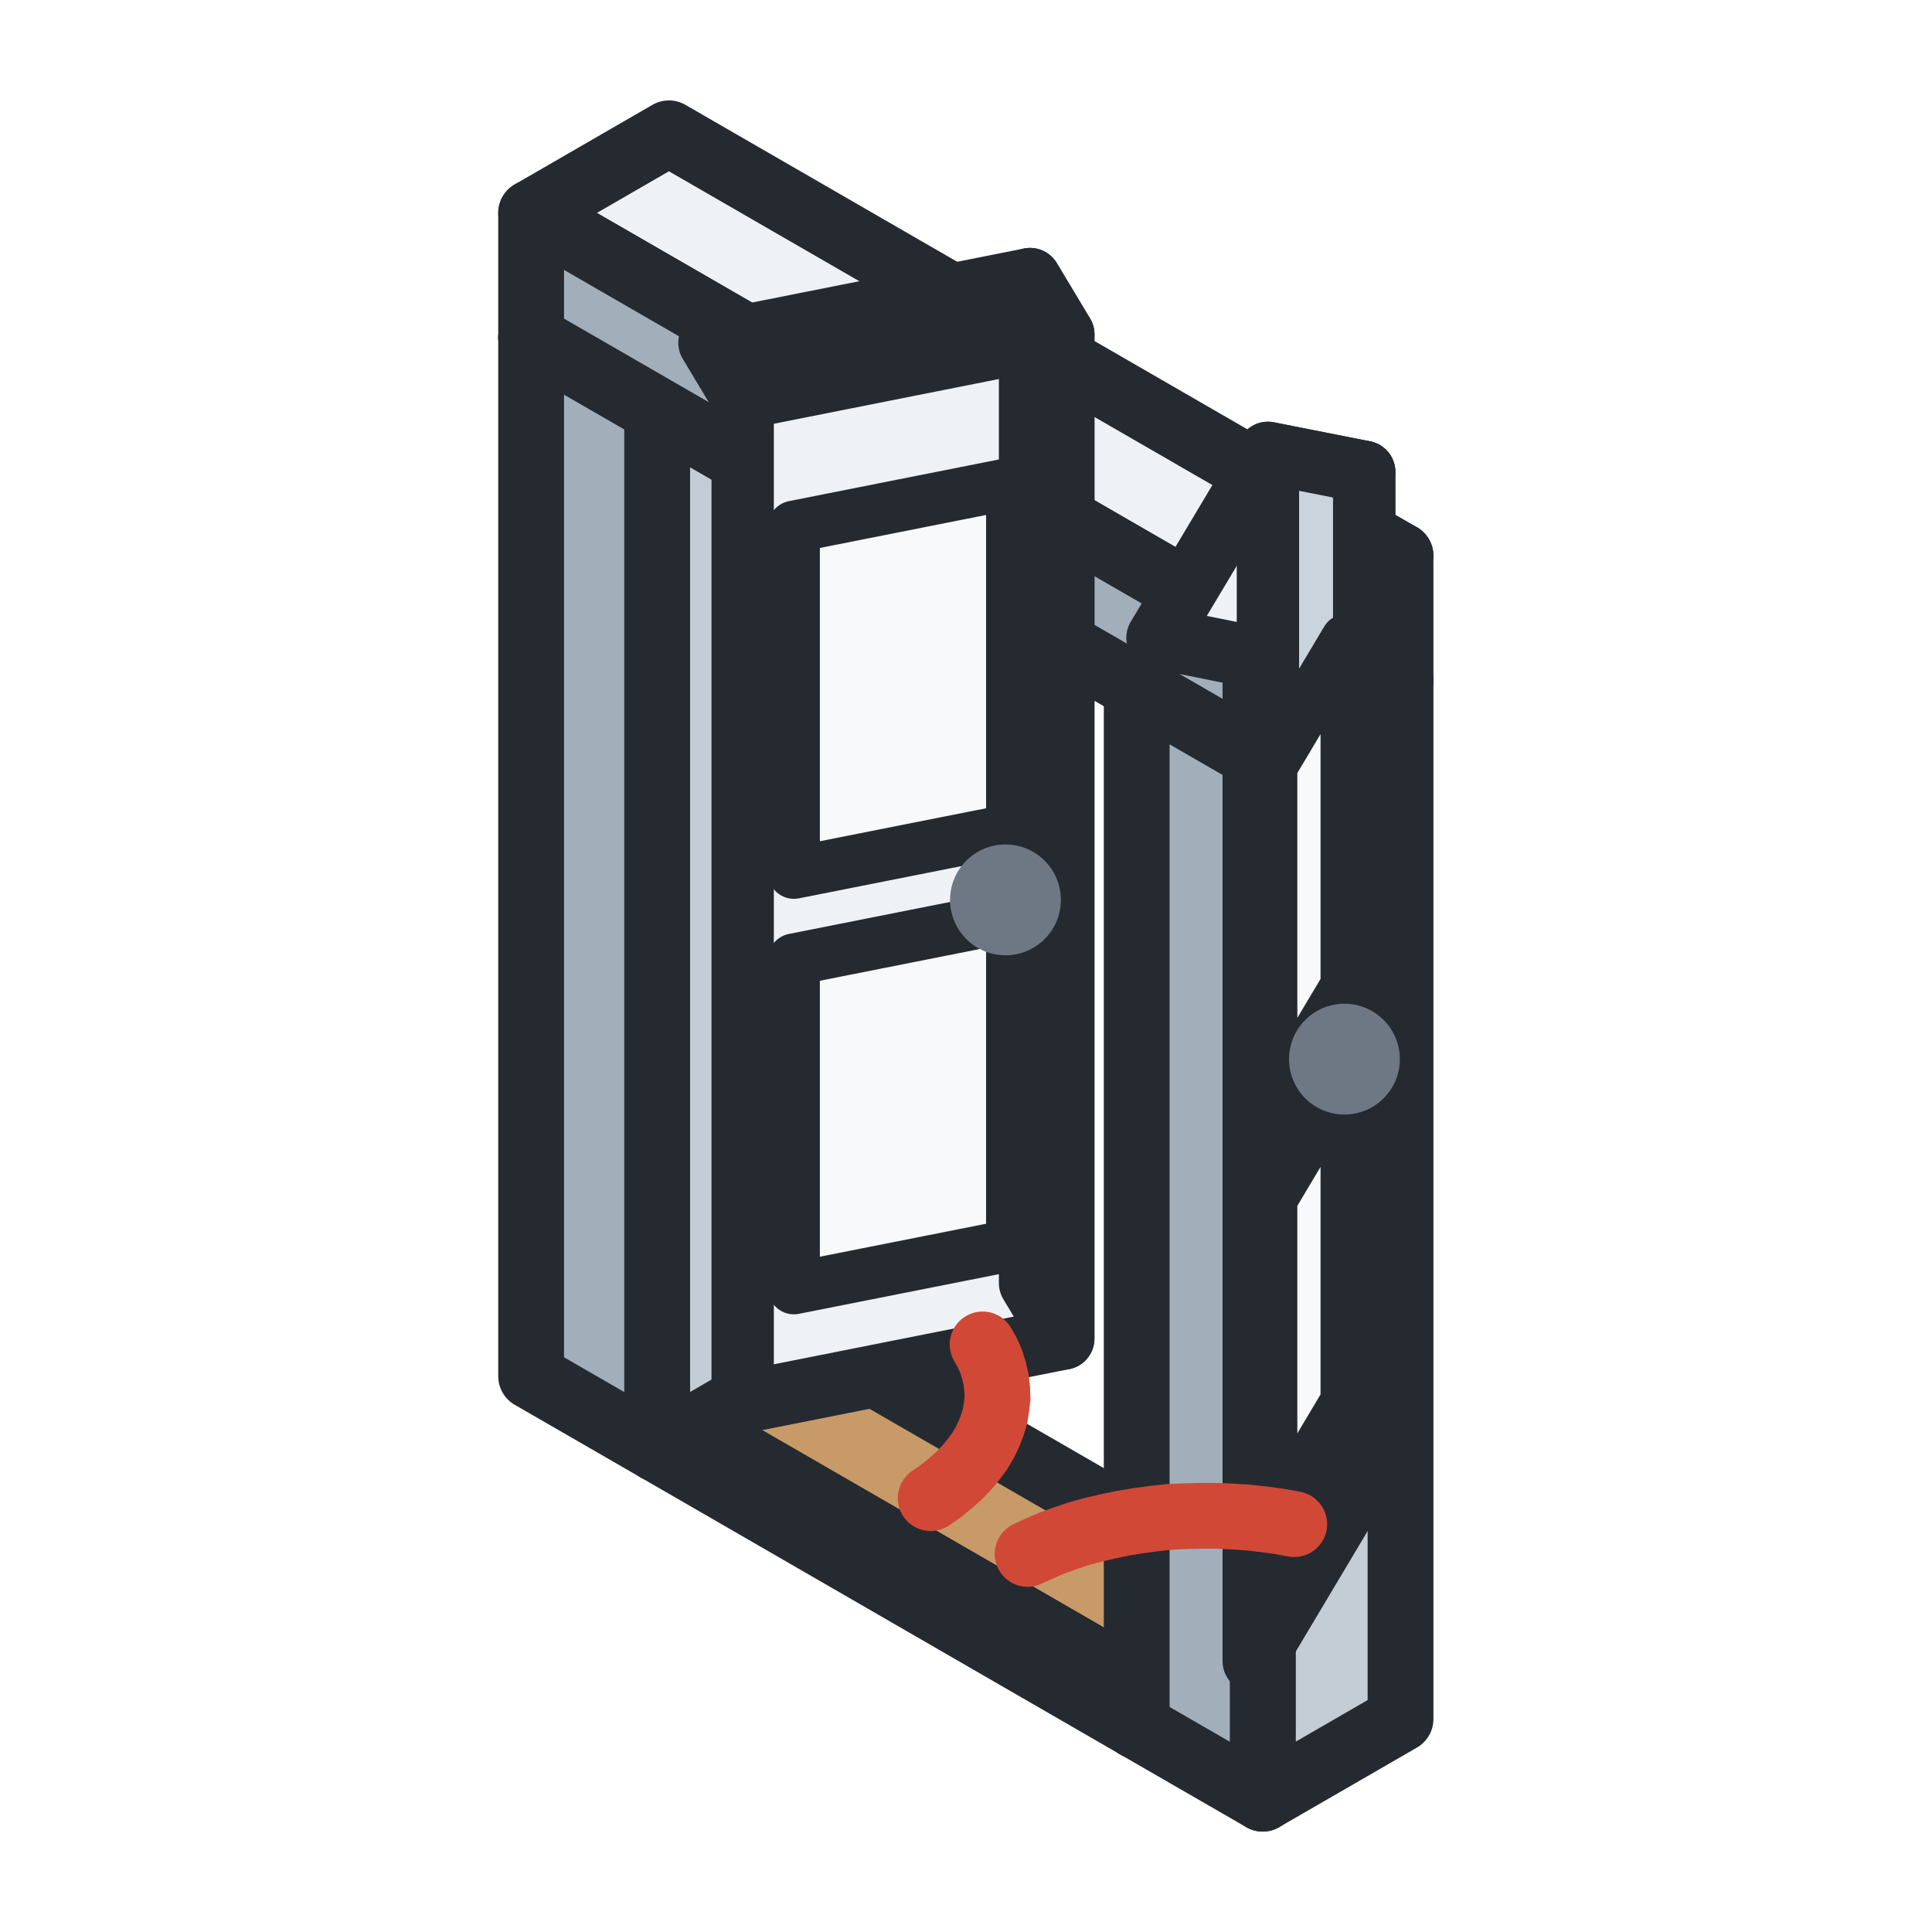
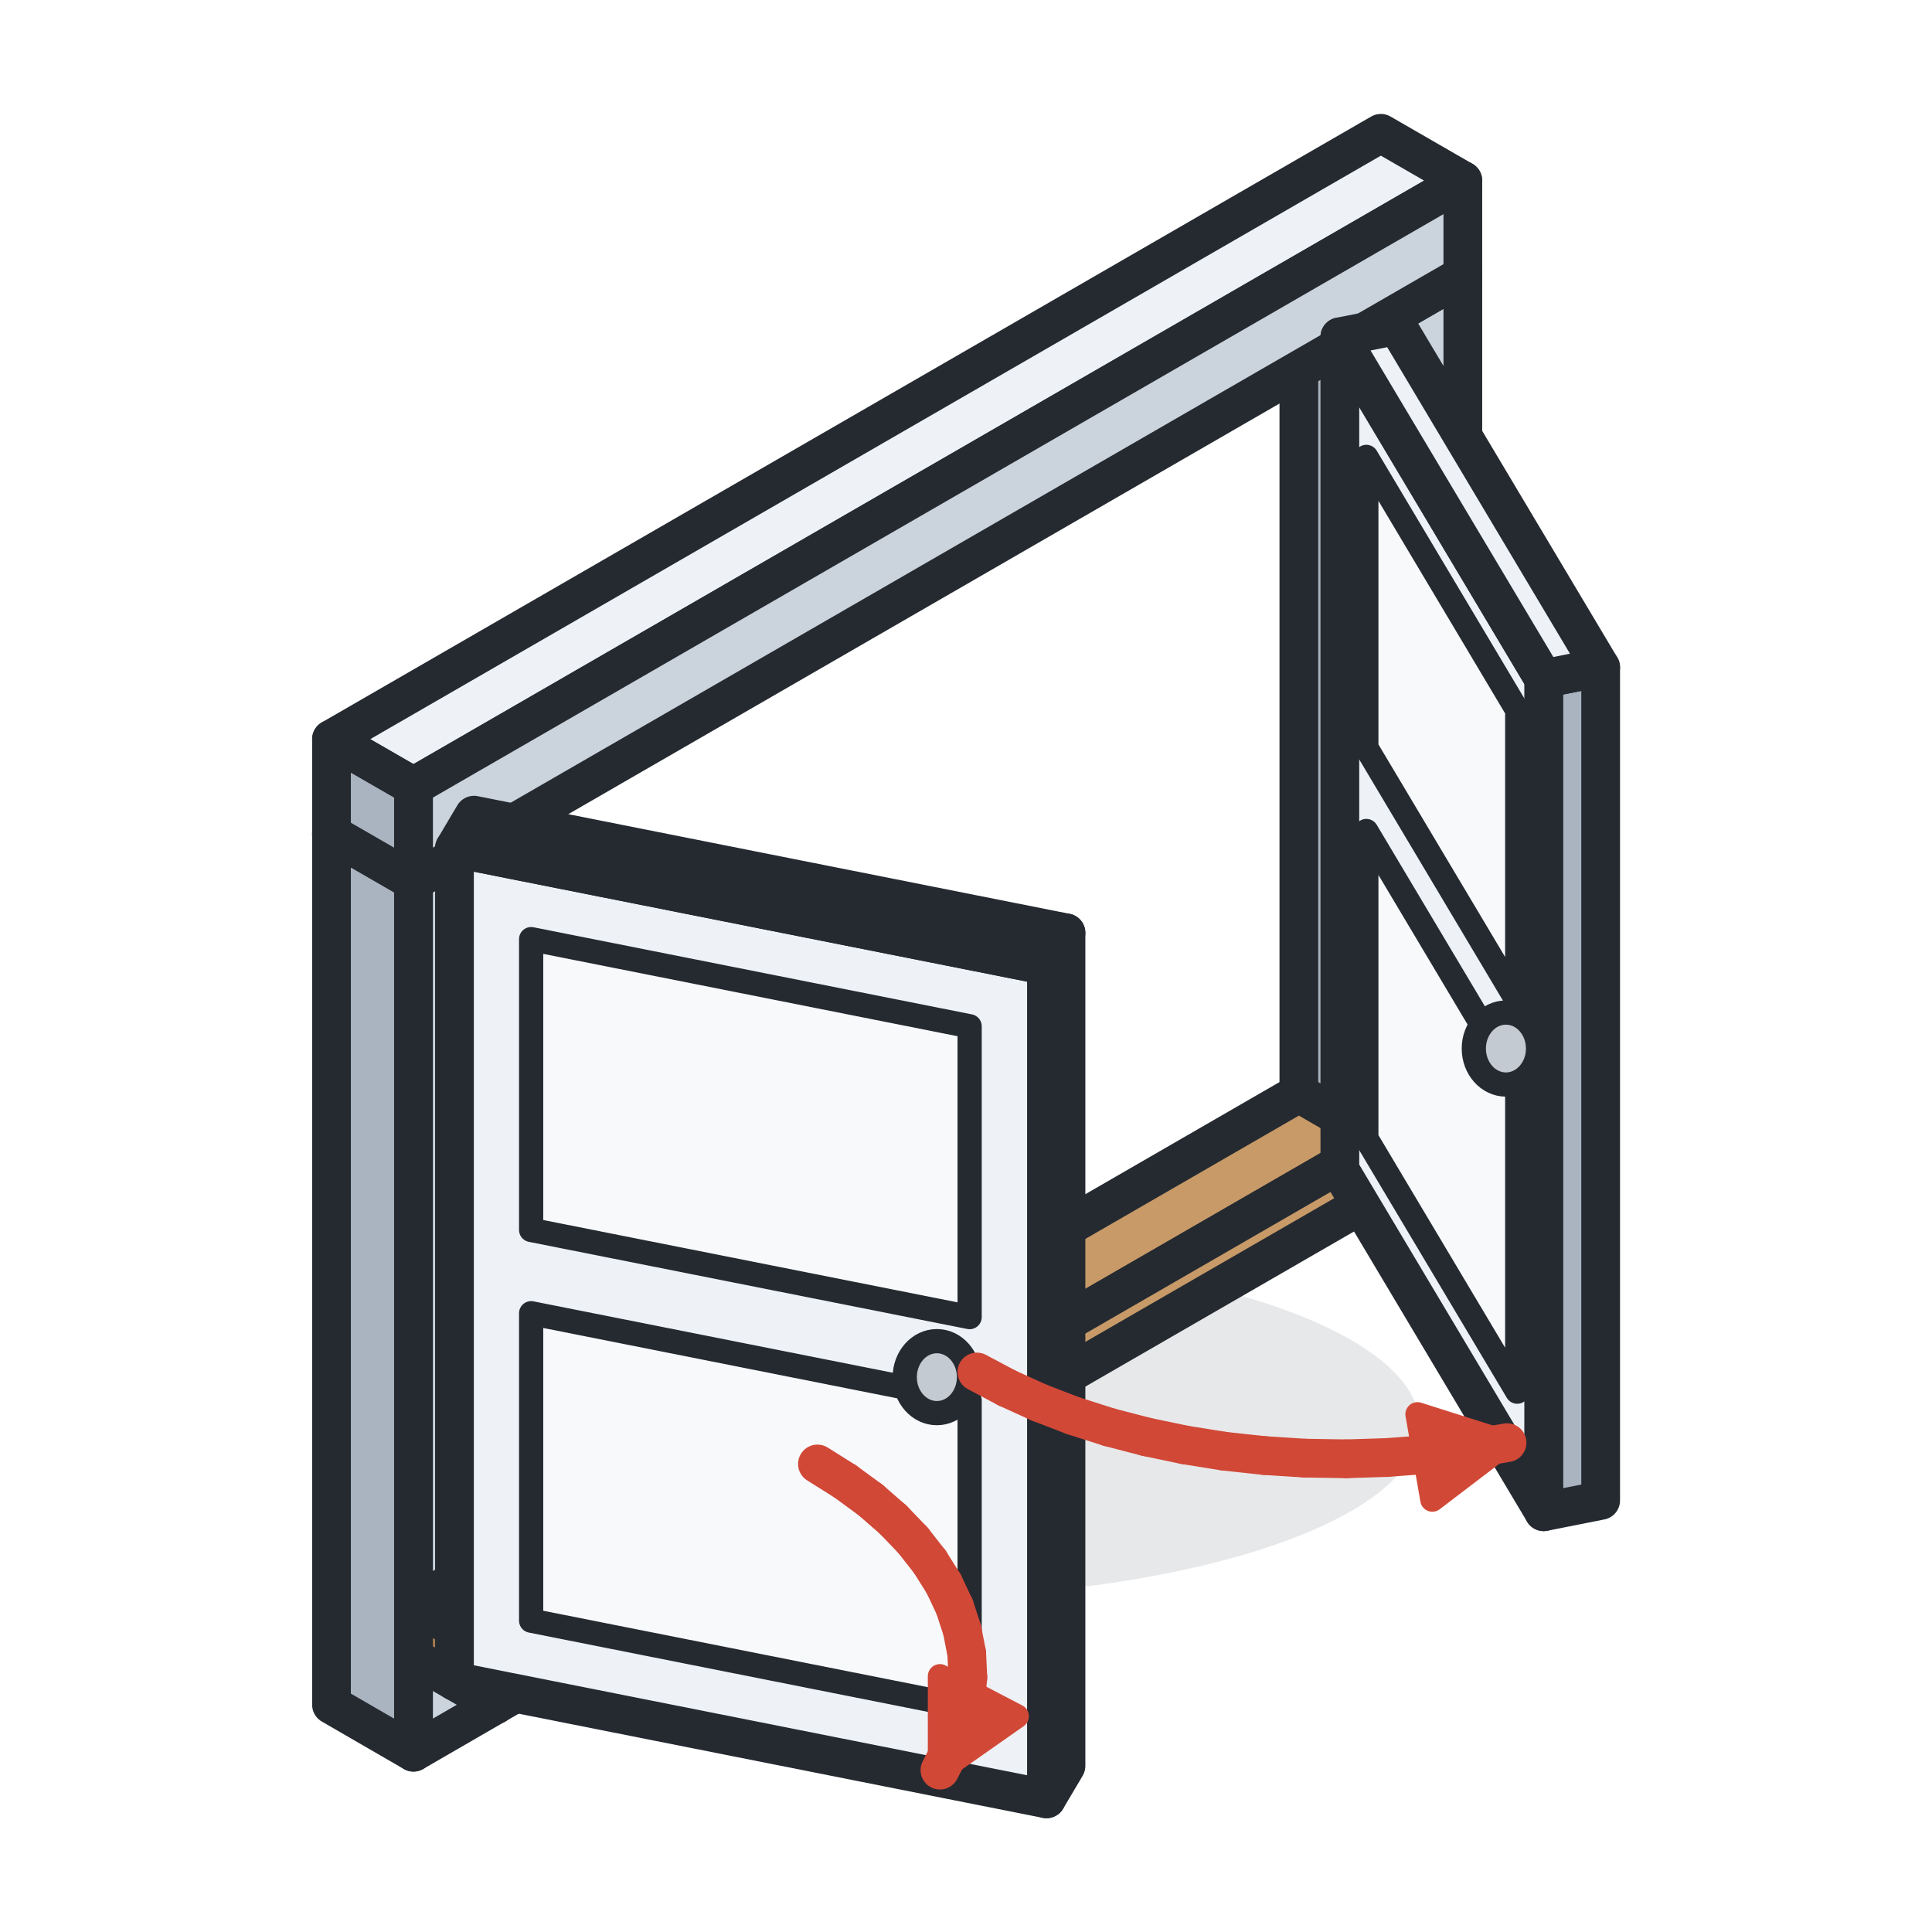
- <svg xmlns="http://www.w3.org/2000/svg" viewBox="-22.96 -39.55 55.80 55.80">
-   <polygon points="0.00,-1.20 13.86,6.80 9.87,9.10 -3.98,1.10" fill="#C79A68" stroke="#252A31" stroke-width="1.9" stroke-linejoin="round" />
-   <polygon points="13.86,8.00 9.87,10.30 9.87,9.10 13.86,6.80" fill="#A87C4E" stroke="#252A31" stroke-width="1.9" stroke-linejoin="round" />
-   <polygon points="-3.98,2.30 9.87,10.30 9.87,9.10 -3.98,1.10" fill="#A87C4E" stroke="#252A31" stroke-width="1.9" stroke-linejoin="round" />
-   <polygon points="-3.64,-32.10 0.00,-30.00 -3.98,-27.70 -7.62,-29.80" fill="#EEF1F5" stroke="#252A31" stroke-width="1.9" stroke-linejoin="round" />
-   <polygon points="0.00,0.00 -3.98,2.30 -3.98,-27.70 0.00,-30.00" fill="#C4CCD5" stroke="#252A31" stroke-width="1.9" stroke-linejoin="round" />
-   <polygon points="-7.62,0.20 -3.98,2.30 -3.98,-27.70 -7.62,-29.80" fill="#A2AEBA" stroke="#252A31" stroke-width="1.9" stroke-linejoin="round" />
-   <polygon points="13.86,-22.00 17.49,-19.90 13.51,-17.60 9.87,-19.70" fill="#EEF1F5" stroke="#252A31" stroke-width="1.9" stroke-linejoin="round" />
-   <polygon points="17.49,10.10 13.51,12.40 13.51,-17.60 17.49,-19.90" fill="#C4CCD5" stroke="#252A31" stroke-width="1.9" stroke-linejoin="round" />
-   <polygon points="9.87,10.30 13.51,12.40 13.51,-17.60 9.87,-19.70" fill="#A2AEBA" stroke="#252A31" stroke-width="1.9" stroke-linejoin="round" />
-   <polygon points="-3.64,-35.70 17.49,-23.50 13.51,-21.20 -7.62,-33.40" fill="#EEF1F5" stroke="#252A31" stroke-width="1.9" stroke-linejoin="round" />
-   <polygon points="17.49,-19.90 13.51,-17.60 13.51,-21.20 17.49,-23.50" fill="#C4CCD5" stroke="#252A31" stroke-width="1.9" stroke-linejoin="round" />
-   <polygon points="-7.62,-29.80 13.51,-17.60 13.51,-21.20 -7.62,-33.40" fill="#A2AEBA" stroke="#252A31" stroke-width="1.9" stroke-linejoin="round" />
-   <polygon points="-1.51,-28.05 7.75,-29.89 6.79,-31.49 -2.47,-29.65" fill="#EEF1F5" stroke="#252A31" stroke-width="1.8" stroke-linejoin="round" />
-   <polygon points="-1.51,0.95 7.75,-0.89 7.75,-29.89 -1.51,-28.05" fill="#EEF1F5" stroke="#252A31" stroke-width="1.8" stroke-linejoin="round" />
-   <polygon points="7.75,-0.89 6.79,-2.49 6.79,-31.49 7.75,-29.89" fill="#CBD3DC" stroke="#252A31" stroke-width="1.8" stroke-linejoin="round" />
-   <polygon points="-0.03,-2.34 6.27,-3.59 6.27,-13.09 -0.03,-11.84" fill="#F7F9FB" stroke="#252A31" stroke-width="1.5" stroke-linejoin="round" />
-   <polygon points="-0.03,-14.34 6.27,-15.59 6.27,-25.59 -0.03,-24.34" fill="#F7F9FB" stroke="#252A31" stroke-width="1.5" stroke-linejoin="round" />
-   <circle cx="6.08" cy="-13.56" r="1.6" fill="#6E7884" />
-   <polygon points="13.25,-20.57 16.44,-25.92 13.66,-26.47 10.47,-21.13" fill="#EEF1F5" stroke="#252A31" stroke-width="1.8" stroke-linejoin="round" />
-   <polygon points="13.25,8.43 16.44,3.08 16.44,-25.92 13.25,-20.57" fill="#EEF1F5" stroke="#252A31" stroke-width="1.8" stroke-linejoin="round" />
-   <polygon points="16.44,3.08 13.66,2.53 13.66,-26.47 16.44,-25.92" fill="#CBD3DC" stroke="#252A31" stroke-width="1.8" stroke-linejoin="round" />
-   <polygon points="13.76,4.57 15.93,0.93 15.93,-8.57 13.76,-4.93" fill="#F7F9FB" stroke="#252A31" stroke-width="1.5" stroke-linejoin="round" />
-   <polygon points="13.76,-7.43 15.93,-11.07 15.93,-21.07 13.76,-17.43" fill="#F7F9FB" stroke="#252A31" stroke-width="1.5" stroke-linejoin="round" />
-   <circle cx="15.87" cy="-8.96" r="1.6" fill="#6E7884" />
-   <path d="M 5.42 -0.72 L 5.56 -0.47 L 5.67 -0.22 L 5.75 0.04 L 5.81 0.30 L 5.84 0.57 L 5.85 0.83 L 5.82 1.09 L 5.78 1.35 L 5.70 1.61 L 5.60 1.87 L 5.48 2.12 L 5.33 2.37 L 5.15 2.61 L 4.95 2.85 L 4.73 3.08 L 4.48 3.30 L 4.21 3.52 L 3.92 3.72" fill="none" stroke="#D14836" stroke-width="1.9" stroke-linecap="round" />
-   <path d="M 3.92 3.72 L 4.24 2.66 L 5.62 3.09 Z" fill="#D14836" />
-   <path d="M 14.42 4.47 L 13.98 4.39 L 13.54 4.33 L 13.09 4.28 L 12.64 4.25 L 12.18 4.23 L 11.73 4.23 L 11.27 4.24 L 10.82 4.26 L 10.37 4.31 L 9.92 4.37 L 9.49 4.44 L 9.06 4.53 L 8.63 4.63 L 8.22 4.74 L 7.83 4.87 L 7.44 5.01 L 7.07 5.17 L 6.72 5.33" fill="none" stroke="#D14836" stroke-width="1.9" stroke-linecap="round" />
-   <path d="M 6.72 5.33 L 8.55 5.15 L 7.82 4.35 Z" fill="#D14836" />
+ <svg xmlns="http://www.w3.org/2000/svg" viewBox="0.14 0.14 119.71 119.71">
+   <ellipse cx="55.73" cy="88.47" rx="32.38" ry="10.69" fill="#0B1220" opacity="0.1" />
+   <polygon points="85.70,14.27 90.78,17.20 85.70,20.13 80.62,17.20" fill="#EEF1F5" stroke="#252A31" stroke-width="2.4" stroke-linejoin="round" />
+   <polygon points="90.78,71.17 85.70,74.10 85.70,20.13 90.78,17.20" fill="#CBD3DC" stroke="#252A31" stroke-width="2.4" stroke-linejoin="round" />
+   <polygon points="80.62,71.17 85.70,74.10 85.70,20.13 80.62,17.20" fill="#A9B4C0" stroke="#252A31" stroke-width="2.4" stroke-linejoin="round" />
+   <polygon points="25.76,48.87 30.84,51.81 25.76,54.74 20.68,51.81" fill="#EEF1F5" stroke="#252A31" stroke-width="2.4" stroke-linejoin="round" />
+   <polygon points="30.84,105.77 25.76,108.71 25.76,54.74 30.84,51.81" fill="#CBD3DC" stroke="#252A31" stroke-width="2.4" stroke-linejoin="round" />
+   <polygon points="20.68,105.77 25.76,108.71 25.76,54.74 20.68,51.81" fill="#A9B4C0" stroke="#252A31" stroke-width="2.4" stroke-linejoin="round" />
+   <polygon points="85.70,8.40 90.78,11.33 25.76,48.87 20.68,45.94" fill="#EEF1F5" stroke="#252A31" stroke-width="2.4" stroke-linejoin="round" />
+   <polygon points="90.78,17.20 25.76,54.74 25.76,48.87 90.78,11.33" fill="#CBD3DC" stroke="#252A31" stroke-width="2.4" stroke-linejoin="round" />
+   <polygon points="20.68,51.81 25.76,54.74 25.76,48.87 20.68,45.94" fill="#A9B4C0" stroke="#252A31" stroke-width="2.4" stroke-linejoin="round" />
+   <polygon points="80.62,67.88 85.70,70.81 30.84,102.49 25.76,99.56" fill="#C79A68" stroke="#252A31" stroke-width="2.4" stroke-linejoin="round" />
+   <polygon points="85.70,74.10 30.84,105.77 30.84,102.49 85.70,70.81" fill="#C79A68" stroke="#252A31" stroke-width="2.4" stroke-linejoin="round" />
+   <polygon points="25.76,102.84 30.84,105.77 30.84,102.49 25.76,99.56" fill="#A87C4E" stroke="#252A31" stroke-width="2.4" stroke-linejoin="round" />
+   <polygon points="95.79,93.81 99.32,93.11 99.32,41.49 95.79,42.19" fill="#A9B4C0" stroke="#252A31" stroke-width="2.4" stroke-linejoin="round" />
+   <polygon points="83.16,72.63 95.79,93.81 95.79,42.19 83.16,21.01" fill="#EEF1F5" stroke="#252A31" stroke-width="2.4" stroke-linejoin="round" />
+   <polygon points="83.16,21.01 95.79,42.19 99.32,41.49 86.69,20.31" fill="#EEF1F5" stroke="#252A31" stroke-width="2.4" stroke-linejoin="round" />
+   <polygon points="84.80,46.47 94.15,62.16 94.15,44.14 84.80,28.45" fill="#F7F9FB" stroke="#252A31" stroke-width="1.5" stroke-linejoin="round" />
+   <polygon points="84.80,70.68 94.15,86.37 94.15,67.32 84.80,51.63" fill="#F7F9FB" stroke="#252A31" stroke-width="1.5" stroke-linejoin="round" />
+   <ellipse cx="93.45" cy="65.11" rx="1.99" ry="2.23" fill="#C3CAD2" stroke="#252A31" stroke-width="1.5" />
+   <polygon points="64.98,111.60 66.19,109.56 66.19,57.94 64.98,59.98" fill="#A9B4C0" stroke="#252A31" stroke-width="2.4" stroke-linejoin="round" />
+   <polygon points="28.30,104.31 64.98,111.60 64.98,59.98 28.30,52.69" fill="#EEF1F5" stroke="#252A31" stroke-width="2.4" stroke-linejoin="round" />
+   <polygon points="28.30,52.69 64.98,59.98 66.19,57.94 29.51,50.65" fill="#EEF1F5" stroke="#252A31" stroke-width="2.4" stroke-linejoin="round" />
+   <polygon points="33.05,76.35 60.22,81.75 60.22,63.73 33.05,58.33" fill="#F7F9FB" stroke="#252A31" stroke-width="1.5" stroke-linejoin="round" />
+   <polygon points="33.05,100.56 60.22,105.96 60.22,86.91 33.05,81.51" fill="#F7F9FB" stroke="#252A31" stroke-width="1.5" stroke-linejoin="round" />
+   <ellipse cx="58.19" cy="85.47" rx="1.99" ry="2.23" fill="#C3CAD2" stroke="#252A31" stroke-width="1.5" />
+   <line x1="60.67" y1="85.15" x2="62.53" y2="86.14" stroke="#D14836" stroke-width="2.4" stroke-linecap="round" />
+   <line x1="62.53" y1="86.14" x2="64.53" y2="87.05" stroke="#D14836" stroke-width="2.4" stroke-linecap="round" />
+   <line x1="64.53" y1="87.05" x2="66.64" y2="87.86" stroke="#D14836" stroke-width="2.4" stroke-linecap="round" />
+   <line x1="66.64" y1="87.86" x2="68.86" y2="88.57" stroke="#D14836" stroke-width="2.4" stroke-linecap="round" />
+   <line x1="68.86" y1="88.57" x2="71.17" y2="89.17" stroke="#D14836" stroke-width="2.4" stroke-linecap="round" />
+   <line x1="71.17" y1="89.17" x2="73.56" y2="89.67" stroke="#D14836" stroke-width="2.4" stroke-linecap="round" />
+   <line x1="73.56" y1="89.67" x2="76.00" y2="90.06" stroke="#D14836" stroke-width="2.4" stroke-linecap="round" />
+   <line x1="76.00" y1="90.06" x2="78.50" y2="90.33" stroke="#D14836" stroke-width="2.4" stroke-linecap="round" />
+   <line x1="78.50" y1="90.33" x2="81.02" y2="90.49" stroke="#D14836" stroke-width="2.4" stroke-linecap="round" />
+   <line x1="81.02" y1="90.49" x2="83.56" y2="90.53" stroke="#D14836" stroke-width="2.4" stroke-linecap="round" />
+   <line x1="83.56" y1="90.53" x2="86.09" y2="90.45" stroke="#D14836" stroke-width="2.4" stroke-linecap="round" />
+   <line x1="86.09" y1="90.45" x2="88.61" y2="90.26" stroke="#D14836" stroke-width="2.4" stroke-linecap="round" />
+   <line x1="88.61" y1="90.26" x2="91.09" y2="89.95" stroke="#D14836" stroke-width="2.4" stroke-linecap="round" />
+   <line x1="91.09" y1="89.95" x2="93.52" y2="89.53" stroke="#D14836" stroke-width="2.4" stroke-linecap="round" />
+   <polygon points="93.52,89.53 88.89,93.06 87.97,87.77" fill="#D14836" stroke="#D14836" stroke-width="1.5" stroke-linejoin="round" />
+   <line x1="50.79" y1="90.85" x2="52.51" y2="91.93" stroke="#D14836" stroke-width="2.4" stroke-linecap="round" />
+   <line x1="52.51" y1="91.93" x2="54.08" y2="93.08" stroke="#D14836" stroke-width="2.4" stroke-linecap="round" />
+   <line x1="54.08" y1="93.08" x2="55.48" y2="94.30" stroke="#D14836" stroke-width="2.4" stroke-linecap="round" />
+   <line x1="55.48" y1="94.30" x2="56.71" y2="95.58" stroke="#D14836" stroke-width="2.4" stroke-linecap="round" />
+   <line x1="56.71" y1="95.58" x2="57.76" y2="96.92" stroke="#D14836" stroke-width="2.4" stroke-linecap="round" />
+   <line x1="57.76" y1="96.92" x2="58.62" y2="98.29" stroke="#D14836" stroke-width="2.4" stroke-linecap="round" />
+   <line x1="58.62" y1="98.29" x2="59.29" y2="99.71" stroke="#D14836" stroke-width="2.4" stroke-linecap="round" />
+   <line x1="59.29" y1="99.71" x2="59.76" y2="101.15" stroke="#D14836" stroke-width="2.4" stroke-linecap="round" />
+   <line x1="59.76" y1="101.15" x2="60.04" y2="102.60" stroke="#D14836" stroke-width="2.4" stroke-linecap="round" />
+   <line x1="60.04" y1="102.60" x2="60.11" y2="104.07" stroke="#D14836" stroke-width="2.4" stroke-linecap="round" />
+   <line x1="60.11" y1="104.07" x2="59.97" y2="105.53" stroke="#D14836" stroke-width="2.4" stroke-linecap="round" />
+   <line x1="59.97" y1="105.53" x2="59.64" y2="106.98" stroke="#D14836" stroke-width="2.4" stroke-linecap="round" />
+   <line x1="59.64" y1="106.98" x2="59.10" y2="108.42" stroke="#D14836" stroke-width="2.4" stroke-linecap="round" />
+   <line x1="59.10" y1="108.42" x2="58.38" y2="109.82" stroke="#D14836" stroke-width="2.4" stroke-linecap="round" />
+   <polygon points="58.38,109.82 58.38,104.00 63.14,106.48" fill="#D14836" stroke="#D14836" stroke-width="1.5" stroke-linejoin="round" />
</svg>
